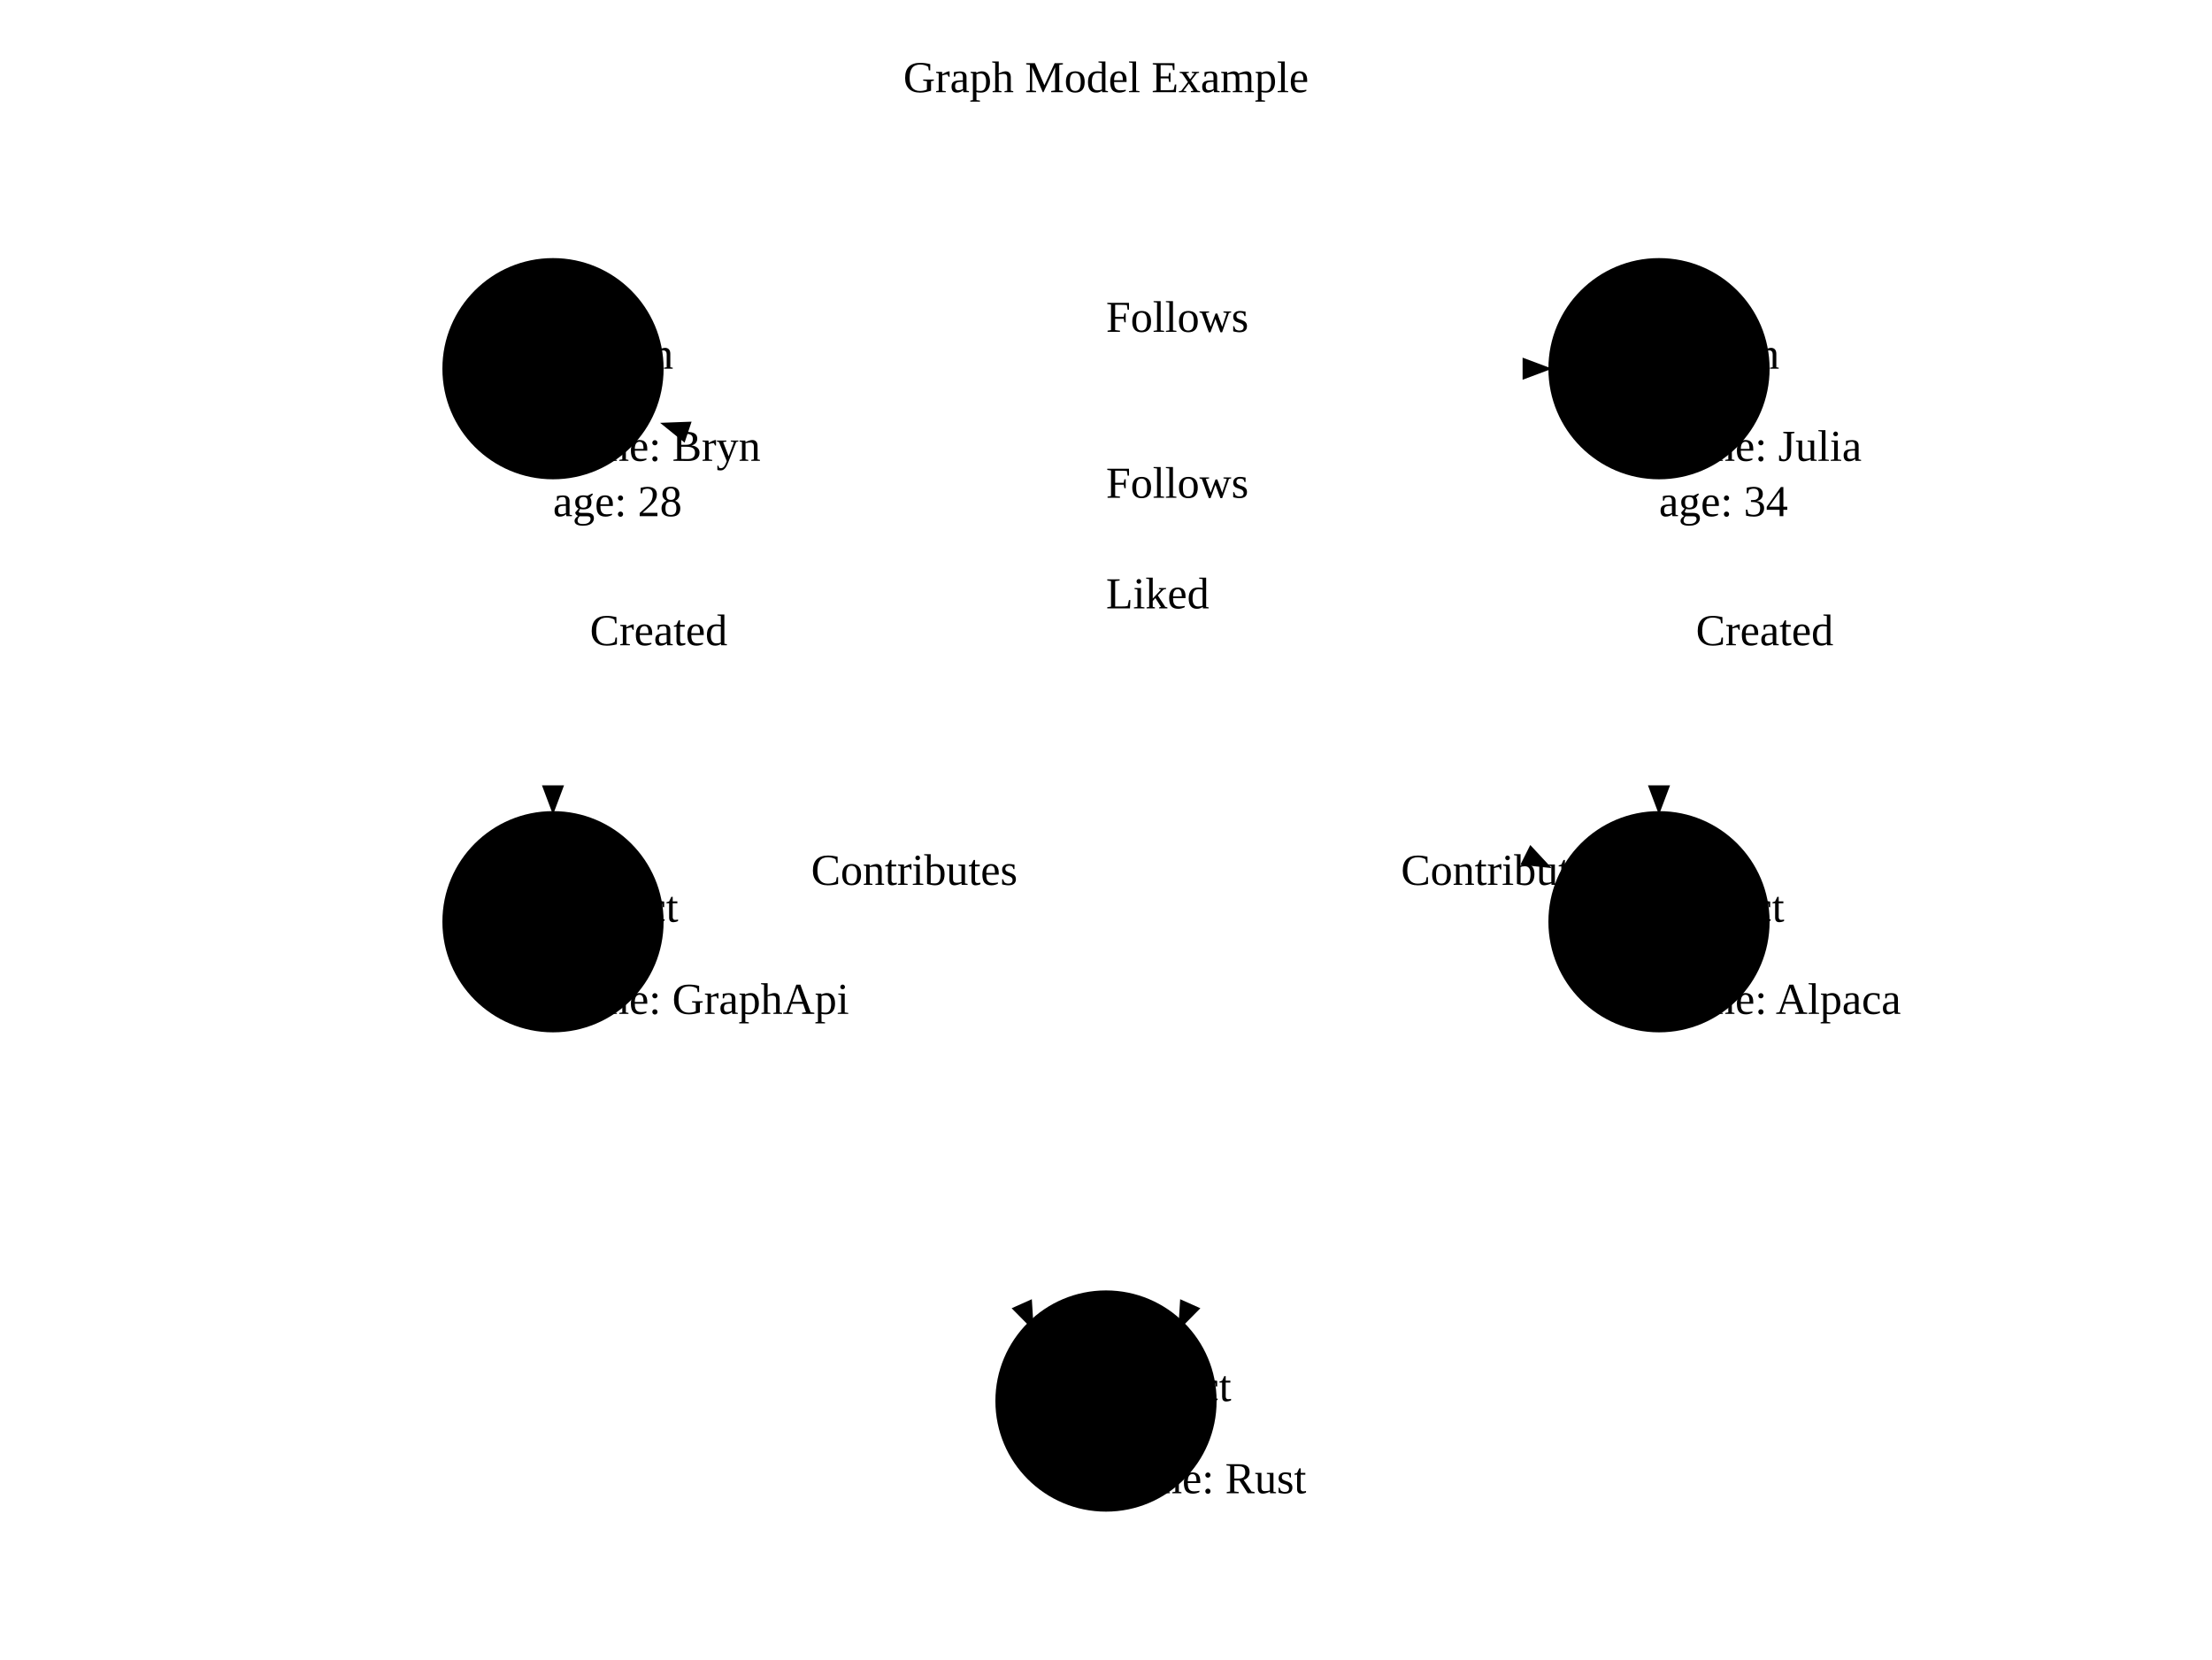
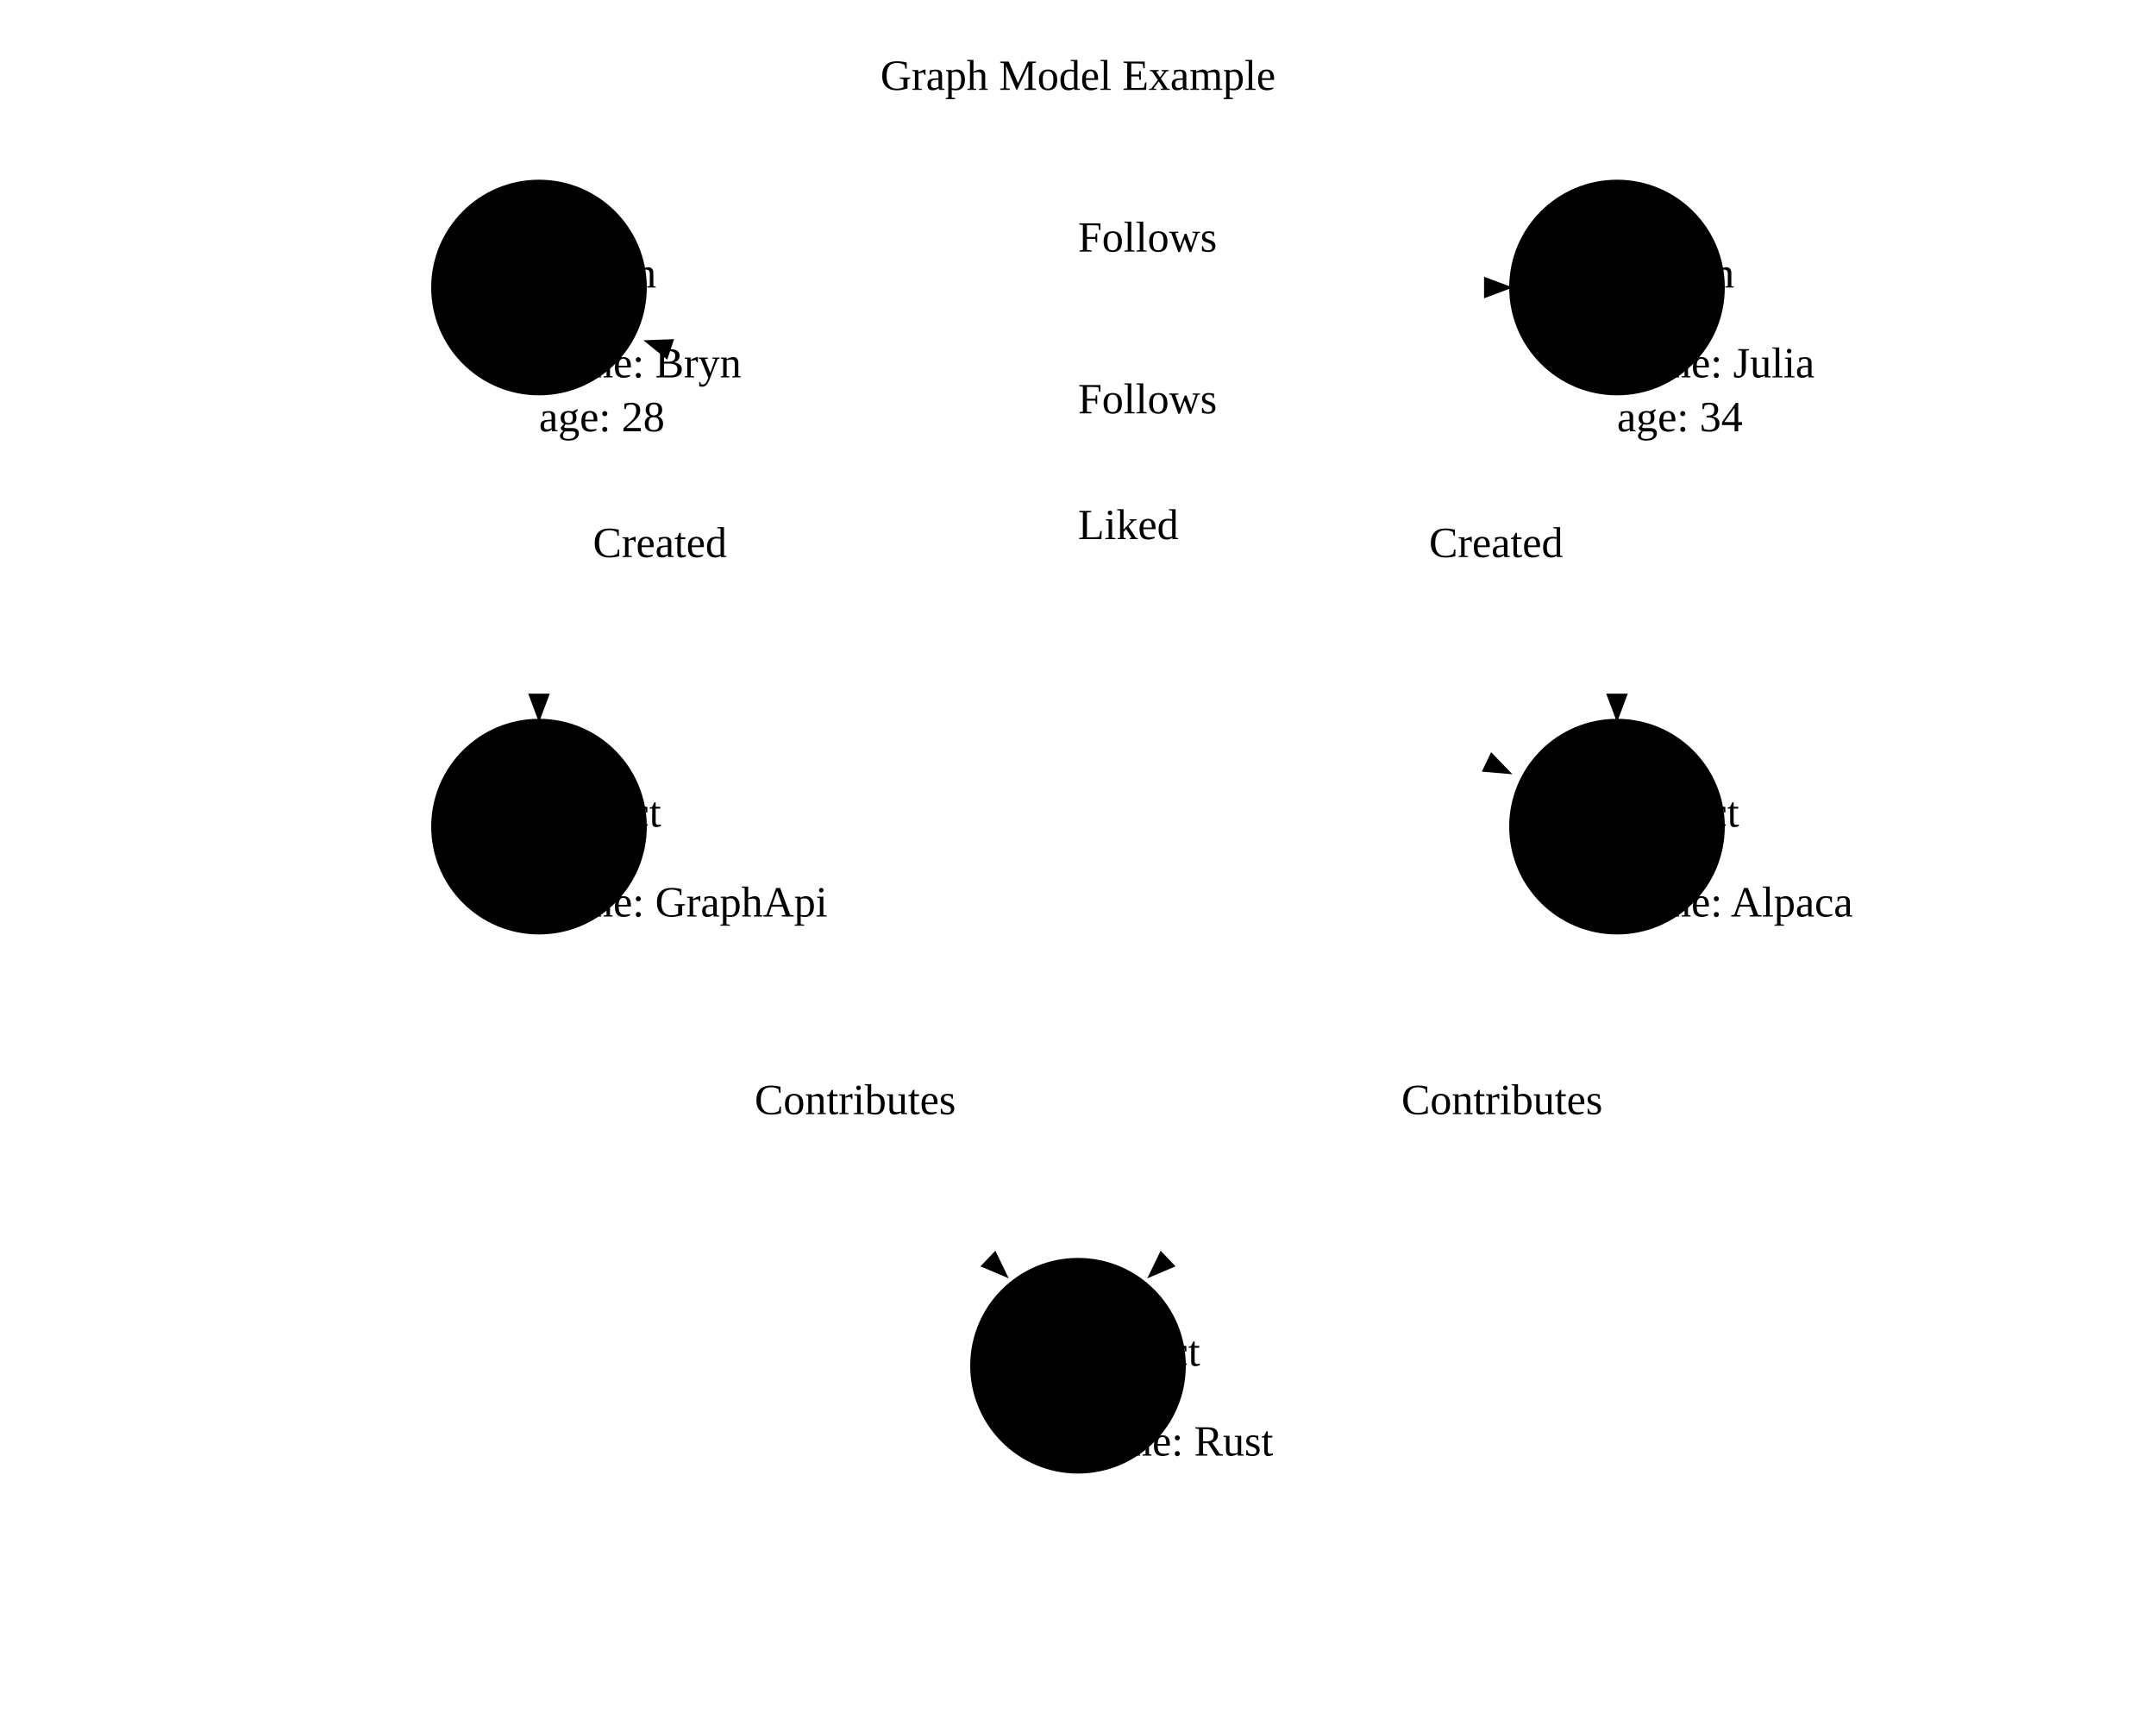
- <svg xmlns="http://www.w3.org/2000/svg" viewBox="0 0 600 450">
+ <svg xmlns="http://www.w3.org/2000/svg" viewBox="0 0 600 480">
  <defs>
    <marker id="arrowhead" class="marker-arrowhead marker-base" markerWidth="8" markerHeight="6" refX="7" refY="3" orient="auto" markerUnits="strokeWidth">
      <path d="M0,0 L8,3 L0,6 Z" />
    </marker>
  </defs>
-   <text x="300" y="25" class="step-label" text-anchor="middle">Graph Model Example</text>
-   <g class="node" id="node-bryn" transform="translate(150, 100)">
+   <text x="300" y="25" class="index-title" text-anchor="middle">Graph Model Example</text>
+   <g class="node" id="node-bryn" transform="translate(150, 80)">
    <circle r="30" />
    <text class="node-label">Person</text>
    <text class="property-text" y="25">name: Bryn</text>
    <text class="property-text" y="40">age: 28</text>
  </g>
-   <g class="node" id="node-julia" transform="translate(450, 100)">
+   <g class="node" id="node-julia" transform="translate(450, 80)">
    <circle r="30" />
    <text class="node-label">Person</text>
    <text class="property-text" y="25">name: Julia</text>
    <text class="property-text" y="40">age: 34</text>
  </g>
-   <g class="node" id="node-graphapi" transform="translate(150, 250)">
+   <g class="node" id="node-graphapi" transform="translate(150, 230)">
    <circle r="30" />
    <text class="node-label">Project</text>
    <text class="property-text" y="25">name: GraphApi</text>
  </g>
-   <g class="node" id="node-alpaca" transform="translate(450, 250)">
+   <g class="node" id="node-alpaca" transform="translate(450, 230)">
    <circle r="30" />
    <text class="node-label">Project</text>
    <text class="property-text" y="25">name: Alpaca</text>
  </g>
  <g class="node" id="node-rust" transform="translate(300, 380)">
    <circle r="30" />
    <text class="node-label">Project</text>
    <text class="property-text" y="25">name: Rust</text>
  </g>
-   <g class="edge directed" id="edge-bryn-julia">
-     <line x1="180" y1="100" x2="420" y2="100" marker-end="url(#arrowhead)" />
-     <text class="edge-label" x="300" y="90">Follows</text>
+   <g class="edge directed" id="edge-bryn-julia-follows">
+     <line x1="180" y1="80" x2="420" y2="80" marker-end="url(#arrowhead)" />
+     <text class="edge-label" x="300" y="70">Follows</text>
  </g>
-   <g class="edge directed" id="edge-julia-bryn">
-     <path d="M 420 115 q -150 30 -240 0" fill="none" marker-end="url(#arrowhead)" />
-     <text class="edge-label" x="300" y="135">Follows</text>
+   <g class="edge directed" id="edge-julia-bryn-follows">
+     <path d="M 420 95 q -150 30 -240 0" fill="none" marker-end="url(#arrowhead)" />
+     <text class="edge-label" x="300" y="115">Follows</text>
  </g>
-   <g class="edge directed" id="edge-bryn-graphapi">
-     <line x1="150" y1="130" x2="150" y2="220" marker-end="url(#arrowhead)" />
-     <text class="edge-label" x="160" y="175">Created</text>
+   <g class="edge directed" id="edge-bryn-graphapi-created">
+     <line x1="150" y1="110" x2="150" y2="200" marker-end="url(#arrowhead)" />
+     <text class="edge-label" x="165" y="155" text-anchor="start">Created</text>
  </g>
-   <g class="edge directed" id="edge-julia-alpaca">
-     <line x1="450" y1="130" x2="450" y2="220" marker-end="url(#arrowhead)" />
-     <text class="edge-label" x="460" y="175">Created</text>
+   <g class="edge directed" id="edge-julia-alpaca-created">
+     <line x1="450" y1="110" x2="450" y2="200" marker-end="url(#arrowhead)" />
+     <text class="edge-label" x="435" y="155" text-anchor="end">Created</text>
  </g>
-   <g class="edge directed" id="edge-bryn-alpaca">
-     <line x1="180" y1="115" x2="420" y2="235" marker-end="url(#arrowhead)" />
-     <text class="edge-label" x="300" y="165">Liked</text>
+   <g class="edge directed" id="edge-bryn-alpaca-liked">
+     <path d="M 180 95 q 135 70 240 120" fill="none" marker-end="url(#arrowhead)" />
+     <text class="edge-label" x="300" y="150">Liked</text>
  </g>
-   <g class="edge directed" id="edge-bryn-rust">
-     <line x1="175" y1="125" x2="280" y2="360" marker-end="url(#arrowhead)" />
-     <text class="edge-label" x="220" y="240">Contributes</text>
+   <g class="edge directed" id="edge-bryn-rust-contributes">
+     <line x1="175" y1="255" x2="280" y2="355" marker-end="url(#arrowhead)" />
+     <text class="edge-label" x="210" y="310">Contributes</text>
  </g>
-   <g class="edge directed" id="edge-julia-rust">
-     <line x1="425" y1="125" x2="320" y2="360" marker-end="url(#arrowhead)" />
-     <text class="edge-label" x="380" y="240">Contributes</text>
+   <g class="edge directed" id="edge-julia-rust-contributes">
+     <line x1="425" y1="255" x2="320" y2="355" marker-end="url(#arrowhead)" />
+     <text class="edge-label" x="390" y="310">Contributes</text>
  </g>
</svg>
